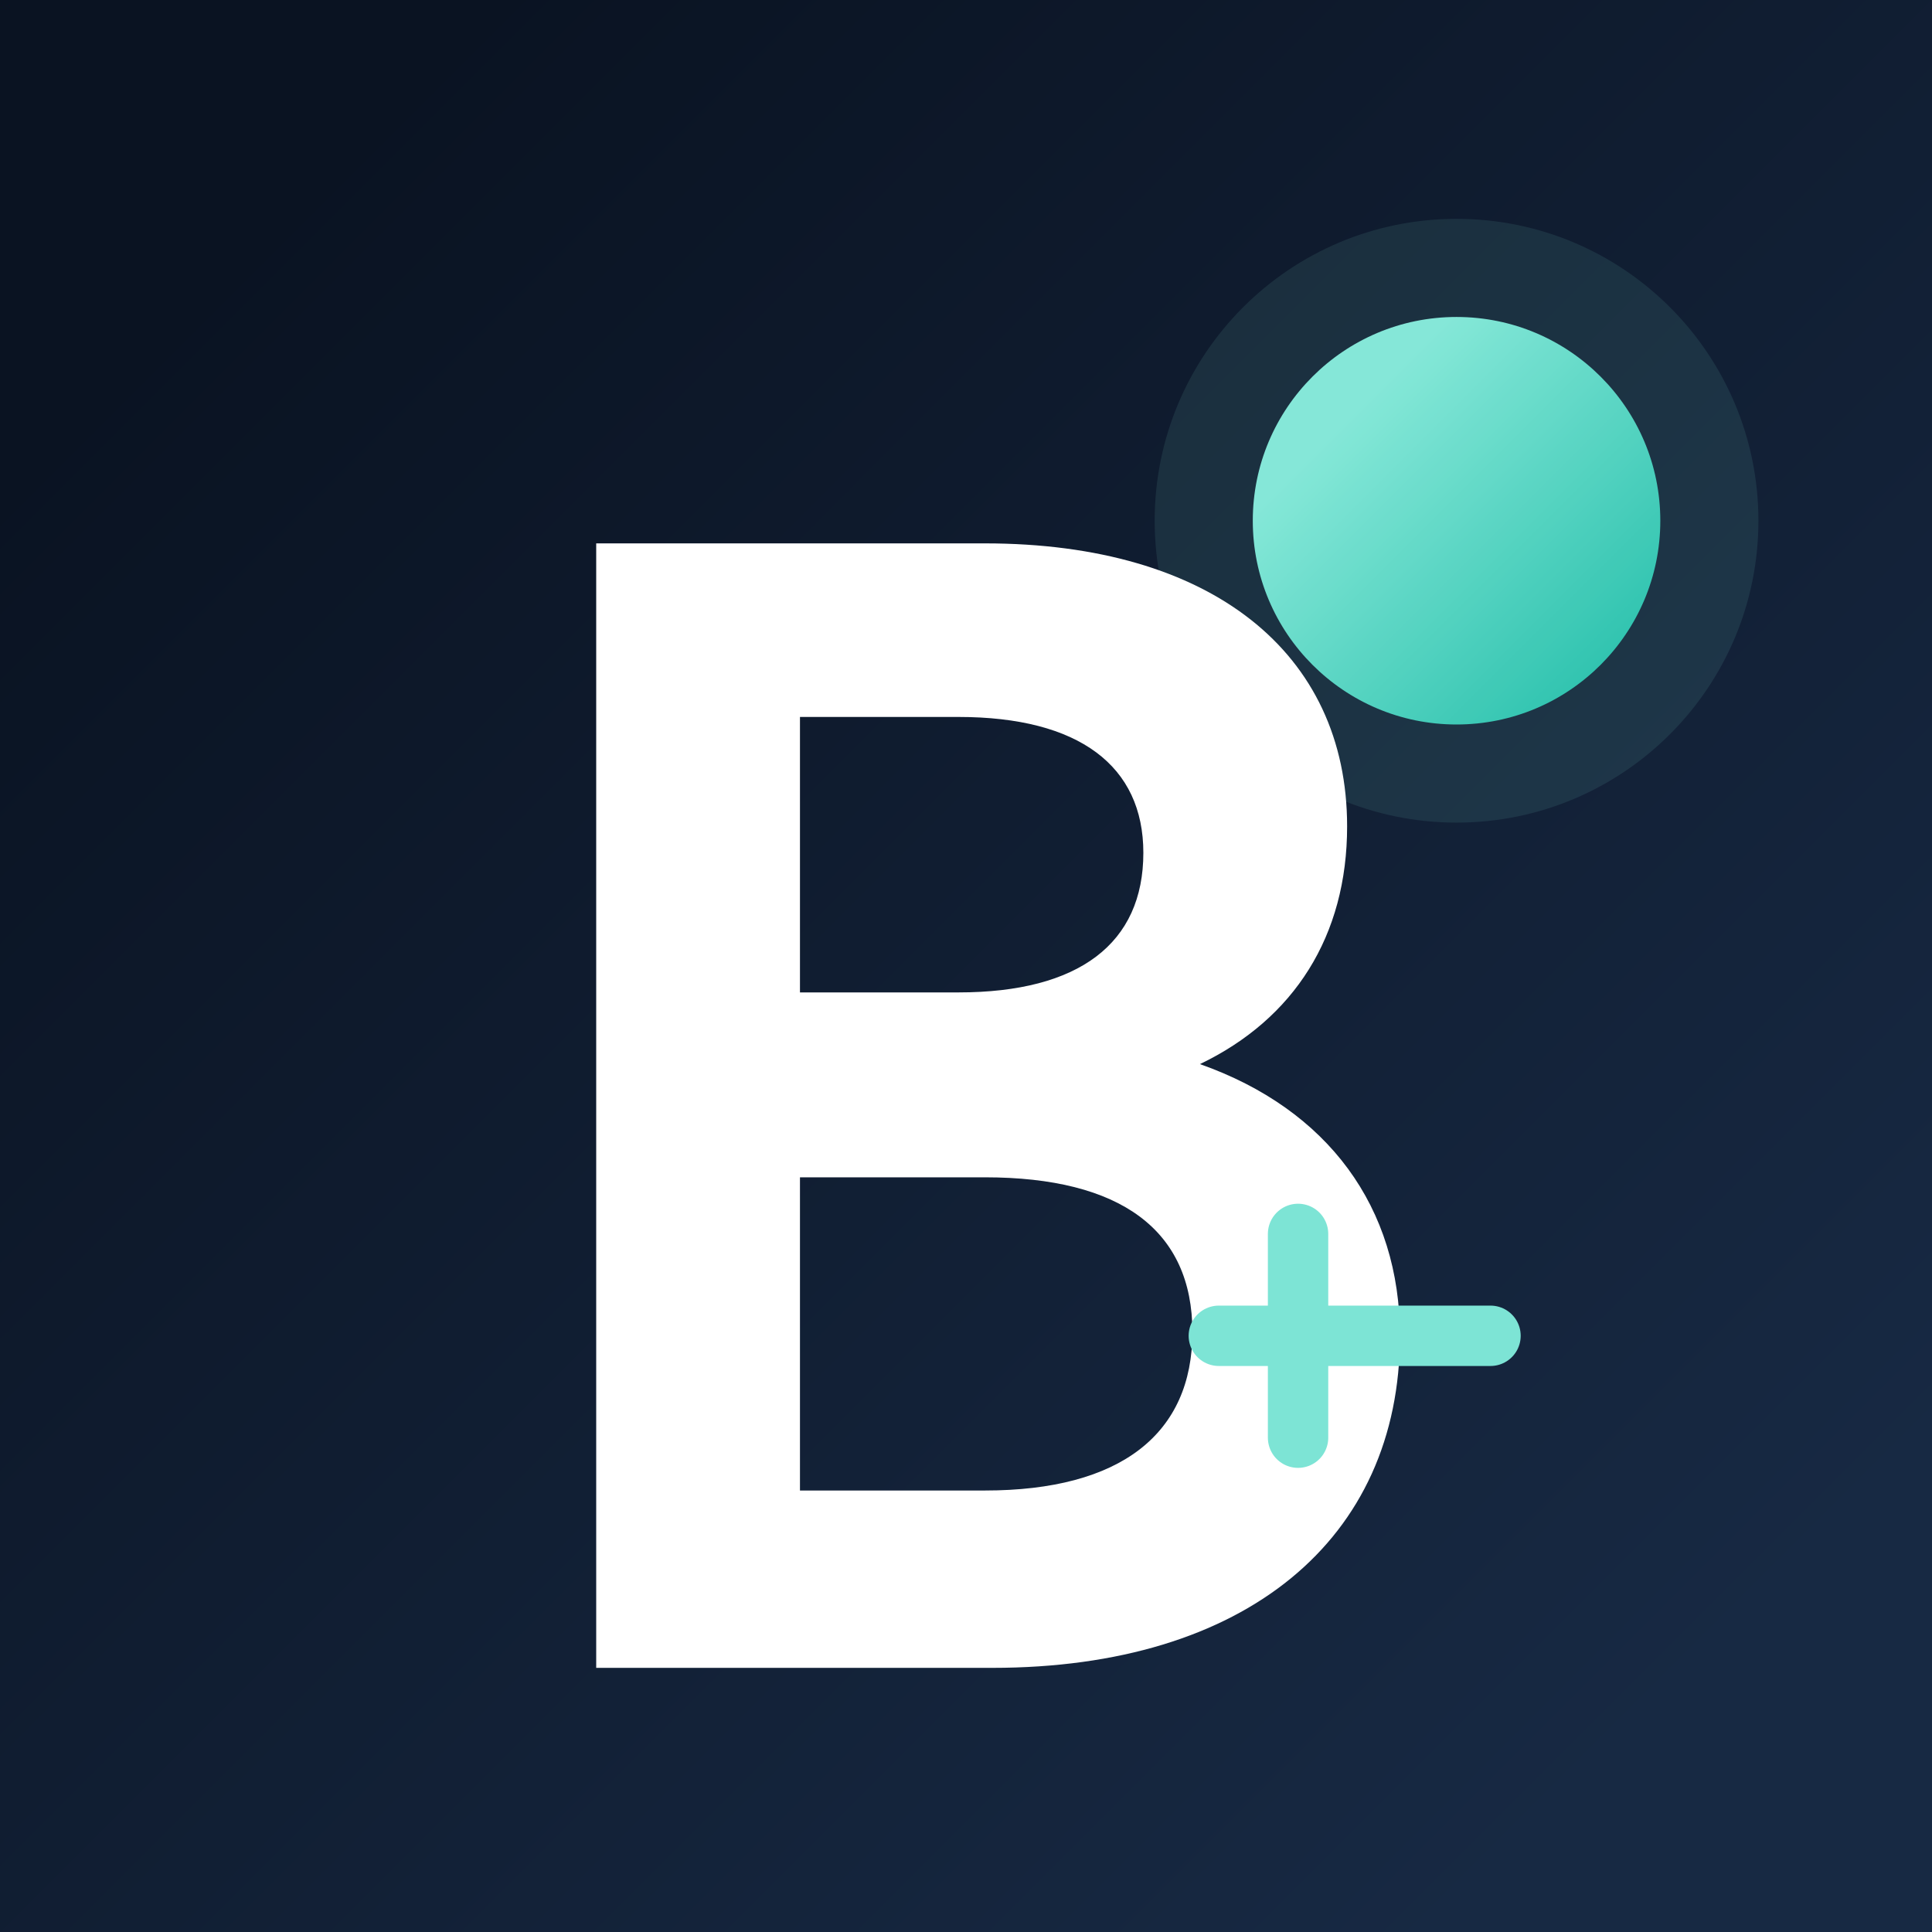
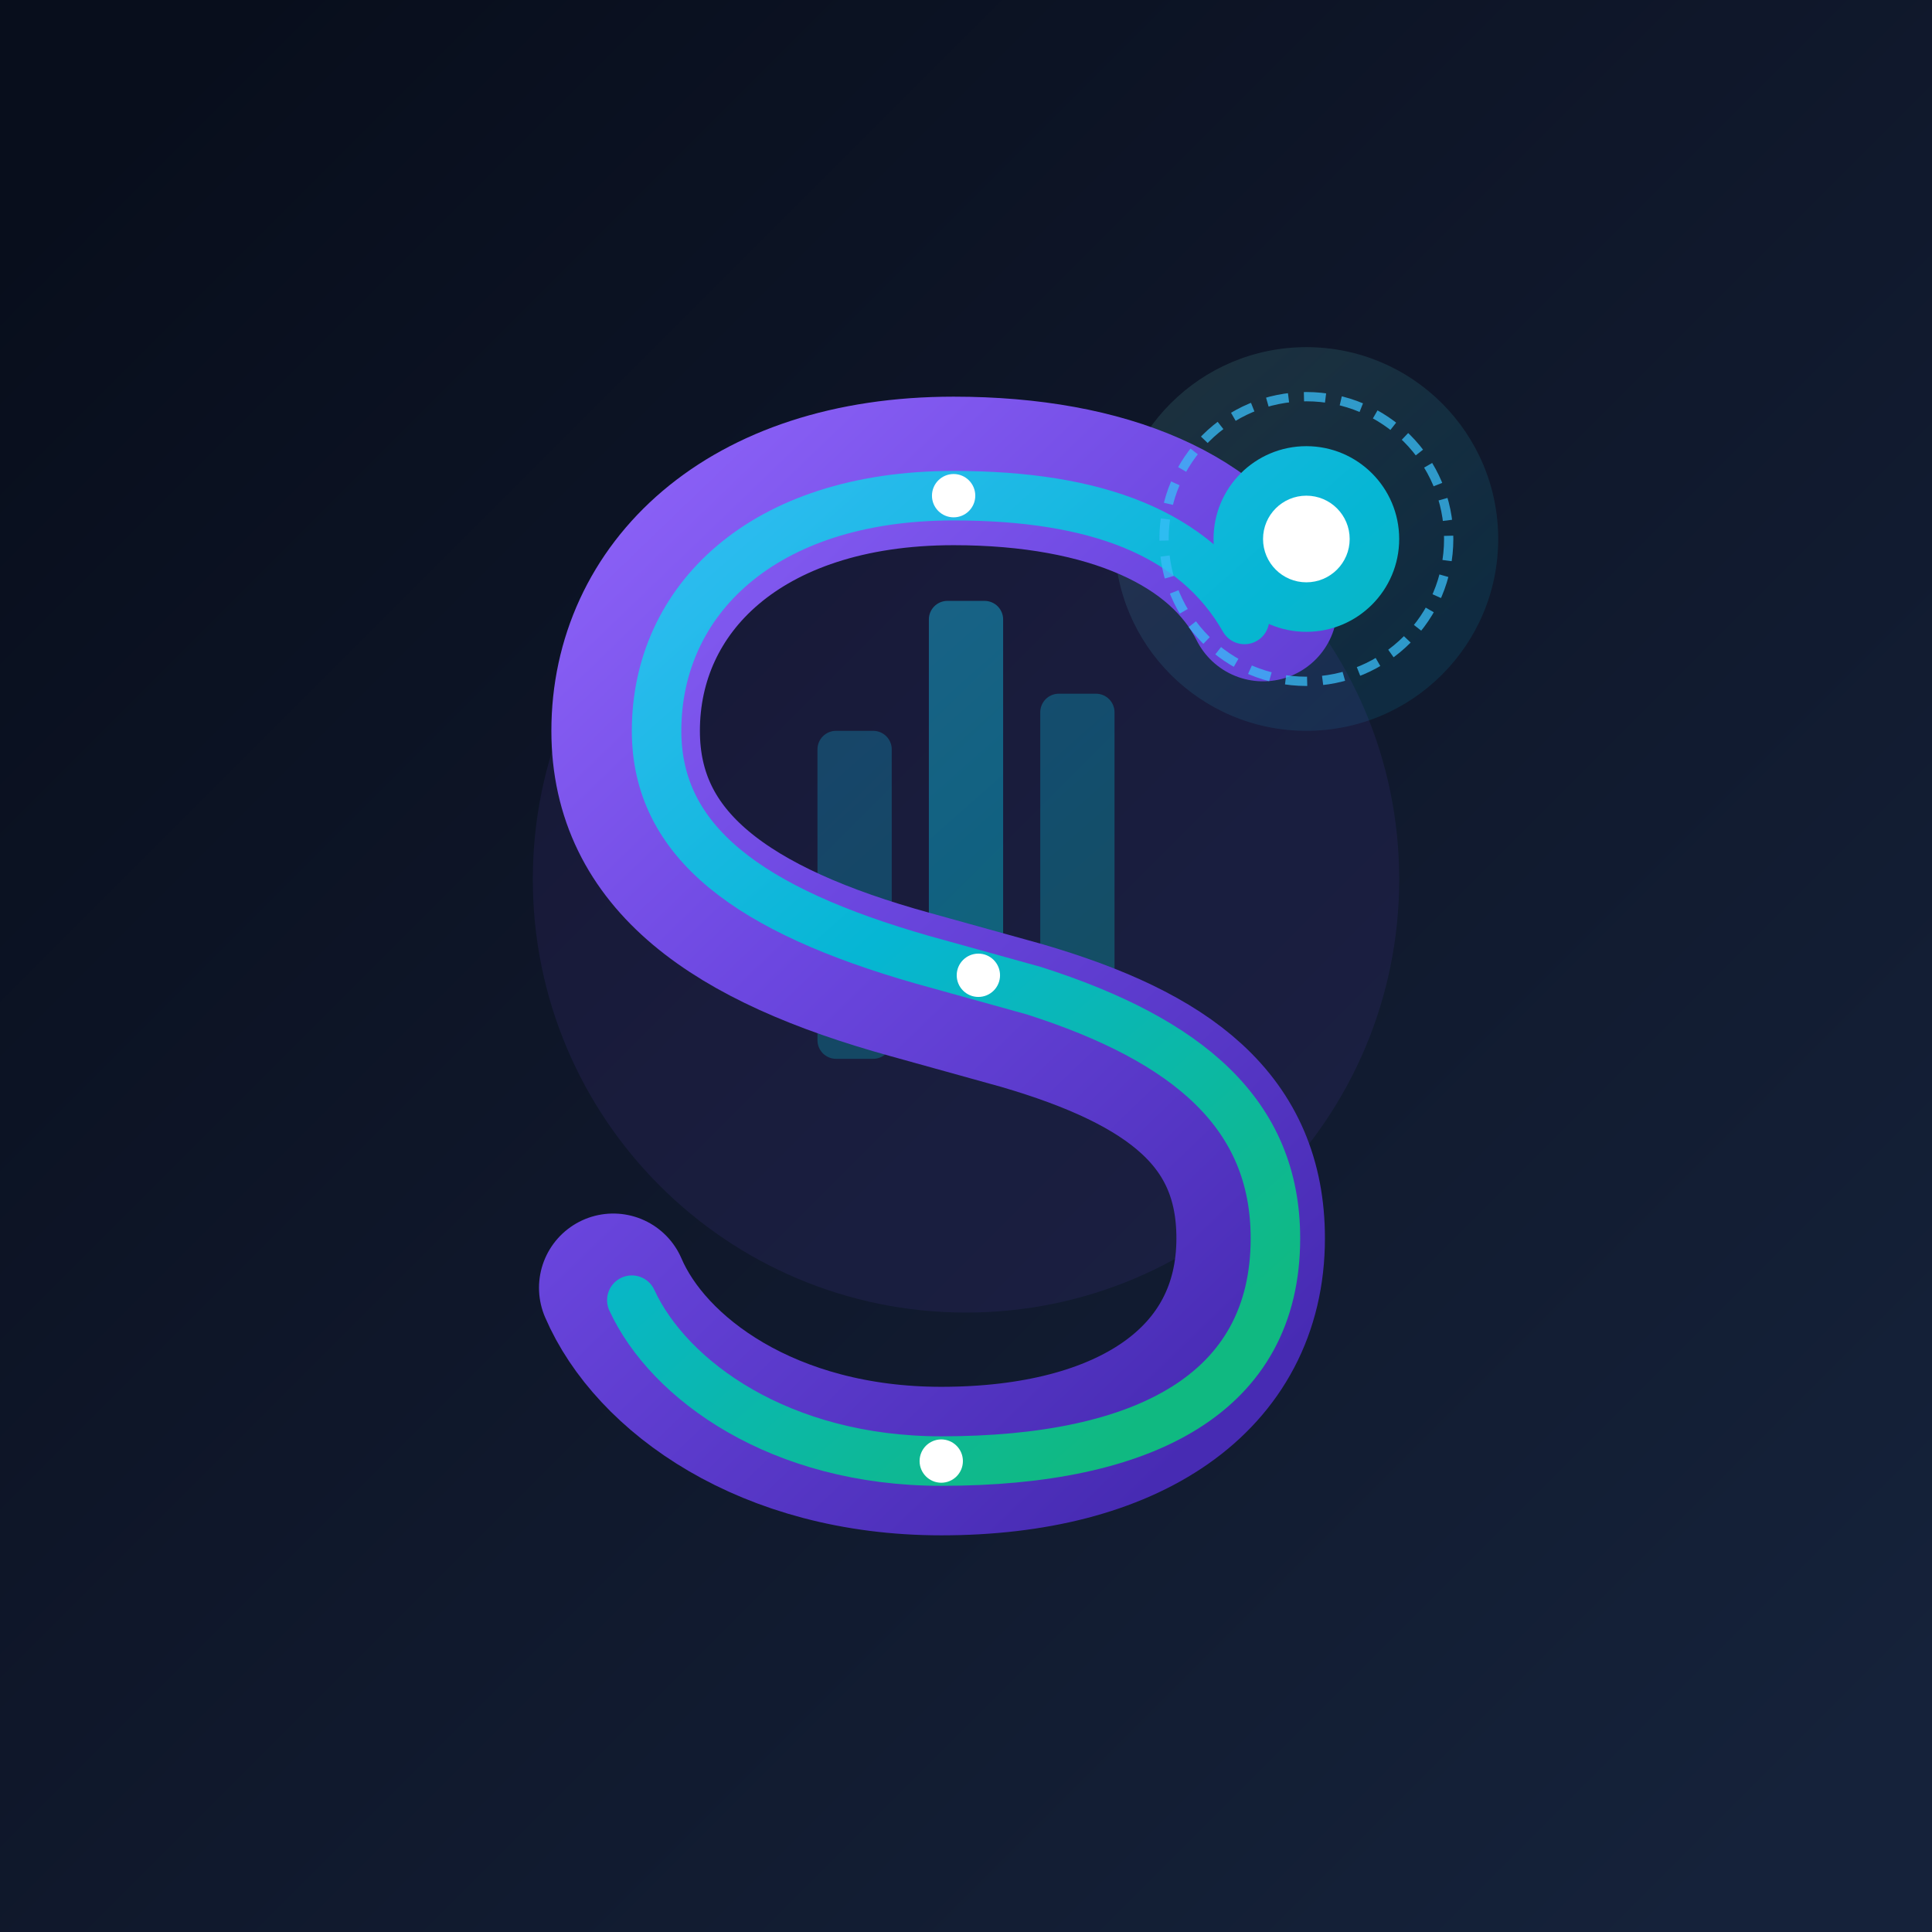
<svg xmlns="http://www.w3.org/2000/svg" viewBox="0 0 512 512" role="img" aria-labelledby="title desc">
  <defs>
-     <linearGradient id="bg" x1="64" y1="64" x2="448" y2="448" gradientUnits="userSpaceOnUse">
-       <stop offset="0" stop-color="#0A1322" />
-       <stop offset="1" stop-color="#172943" />
+     <linearGradient id="mscBg" x1="32" y1="32" x2="480" y2="480" gradientUnits="userSpaceOnUse">
+       <stop offset="0%" stop-color="#080E1C" />
+       <stop offset="45%" stop-color="#0F172A" />
+       <stop offset="100%" stop-color="#15223A" />
    </linearGradient>
-     <linearGradient id="accent" x1="350" y1="118" x2="428" y2="196" gradientUnits="userSpaceOnUse">
-       <stop offset="0" stop-color="#85E7D8" />
-       <stop offset="1" stop-color="#18B9A4" />
+     <linearGradient id="mscIndigo" x1="120" y1="120" x2="380" y2="390" gradientUnits="userSpaceOnUse">
+       <stop offset="0%" stop-color="#9065FA" />
+       <stop offset="45%" stop-color="#6C47E0" />
+       <stop offset="100%" stop-color="#472BB3" />
+     </linearGradient>
+     <linearGradient id="mscTeal" x1="140" y1="120" x2="370" y2="380" gradientUnits="userSpaceOnUse">
+       <stop offset="0%" stop-color="#38BDF8" />
+       <stop offset="50%" stop-color="#06B6D4" />
+       <stop offset="100%" stop-color="#10B981" />
+     </linearGradient>
+     <linearGradient id="mscBeam" x1="330" y1="100" x2="400" y2="180" gradientUnits="userSpaceOnUse">
+       <stop offset="0%" stop-color="#7DF8E8" />
+       <stop offset="100%" stop-color="#06B6D4" />
    </linearGradient>
  </defs>
-   <rect width="512" height="512" fill="url(#bg)" />
-   <circle cx="386" cy="138" r="54" fill="url(#accent)" />
-   <circle cx="386" cy="138" r="80" fill="#85E7D8" opacity="0.10" />
-   <path d="M158 144h103c60 0 96 29 96 75 0 29-14 51-39 63 34 12 53 38 53 72 0 54-41 88-108 88H158V144Zm96 119c32 0 49-13 49-37 0-23-17-36-49-36h-42v73h42Zm7 132c36 0 55-15 55-42 0-27-19-41-55-41h-49v83h49Z" fill="#FFFFFF" />
-   <path d="M323 354h72" stroke="#7DE4D5" stroke-width="16" stroke-linecap="round" />
-   <path d="M344 327v54" stroke="#7DE4D5" stroke-width="16" stroke-linecap="round" />
+   <rect width="512" height="512" fill="url(#mscBg)" />
+   <g transform="translate(256, 256) scale(0.82) translate(-256, -284)">
+     <circle cx="366" cy="146" r="62" fill="url(#mscBeam)" opacity="0.12" />
+     <circle cx="256" cy="256" r="140" fill="#6C47E0" opacity="0.10" />
+     <rect x="208" y="208" width="24" height="106" rx="6" fill="url(#mscTeal)" opacity="0.28" />
+     <rect x="244" y="166" width="24" height="148" rx="6" fill="url(#mscTeal)" opacity="0.45" />
+     <rect x="280" y="196" width="24" height="118" rx="6" fill="url(#mscTeal)" opacity="0.32" />
+     <path d="M352 168 C338 140, 302 124, 252 124 C184 124, 146 162, 146 208 C146 250, 180 274, 238 290 L274 300 C322 314, 348 334, 348 372 C348 418, 308 444, 248 444 C192 444, 154 416, 142 388" fill="none" stroke="url(#mscIndigo)" stroke-width="48" stroke-linecap="round" stroke-linejoin="round" />
+     <path d="M346 172 C330 144, 298 132, 252 132 C190 132, 156 166, 156 208 C156 244, 186 266, 242 282 L278 292 C328 308, 356 332, 356 372 C356 422, 314 444, 248 444 C196 444, 160 418, 148 392" fill="none" stroke="url(#mscTeal)" stroke-width="16" stroke-linecap="round" stroke-linejoin="round" />
+     <circle cx="252" cy="132" r="7" fill="#FFFFFF" />
+     <circle cx="260" cy="287" r="7" fill="#FFFFFF" />
+     <circle cx="248" cy="444" r="7" fill="#FFFFFF" />
+     <circle cx="366" cy="146" r="30" fill="url(#mscTeal)" />
+     <circle cx="366" cy="146" r="14" fill="#FFFFFF" />
+     <circle cx="366" cy="146" r="46" fill="none" stroke="#38BDF8" stroke-width="3" stroke-dasharray="7 5" opacity="0.75" />
+   </g>
</svg>
